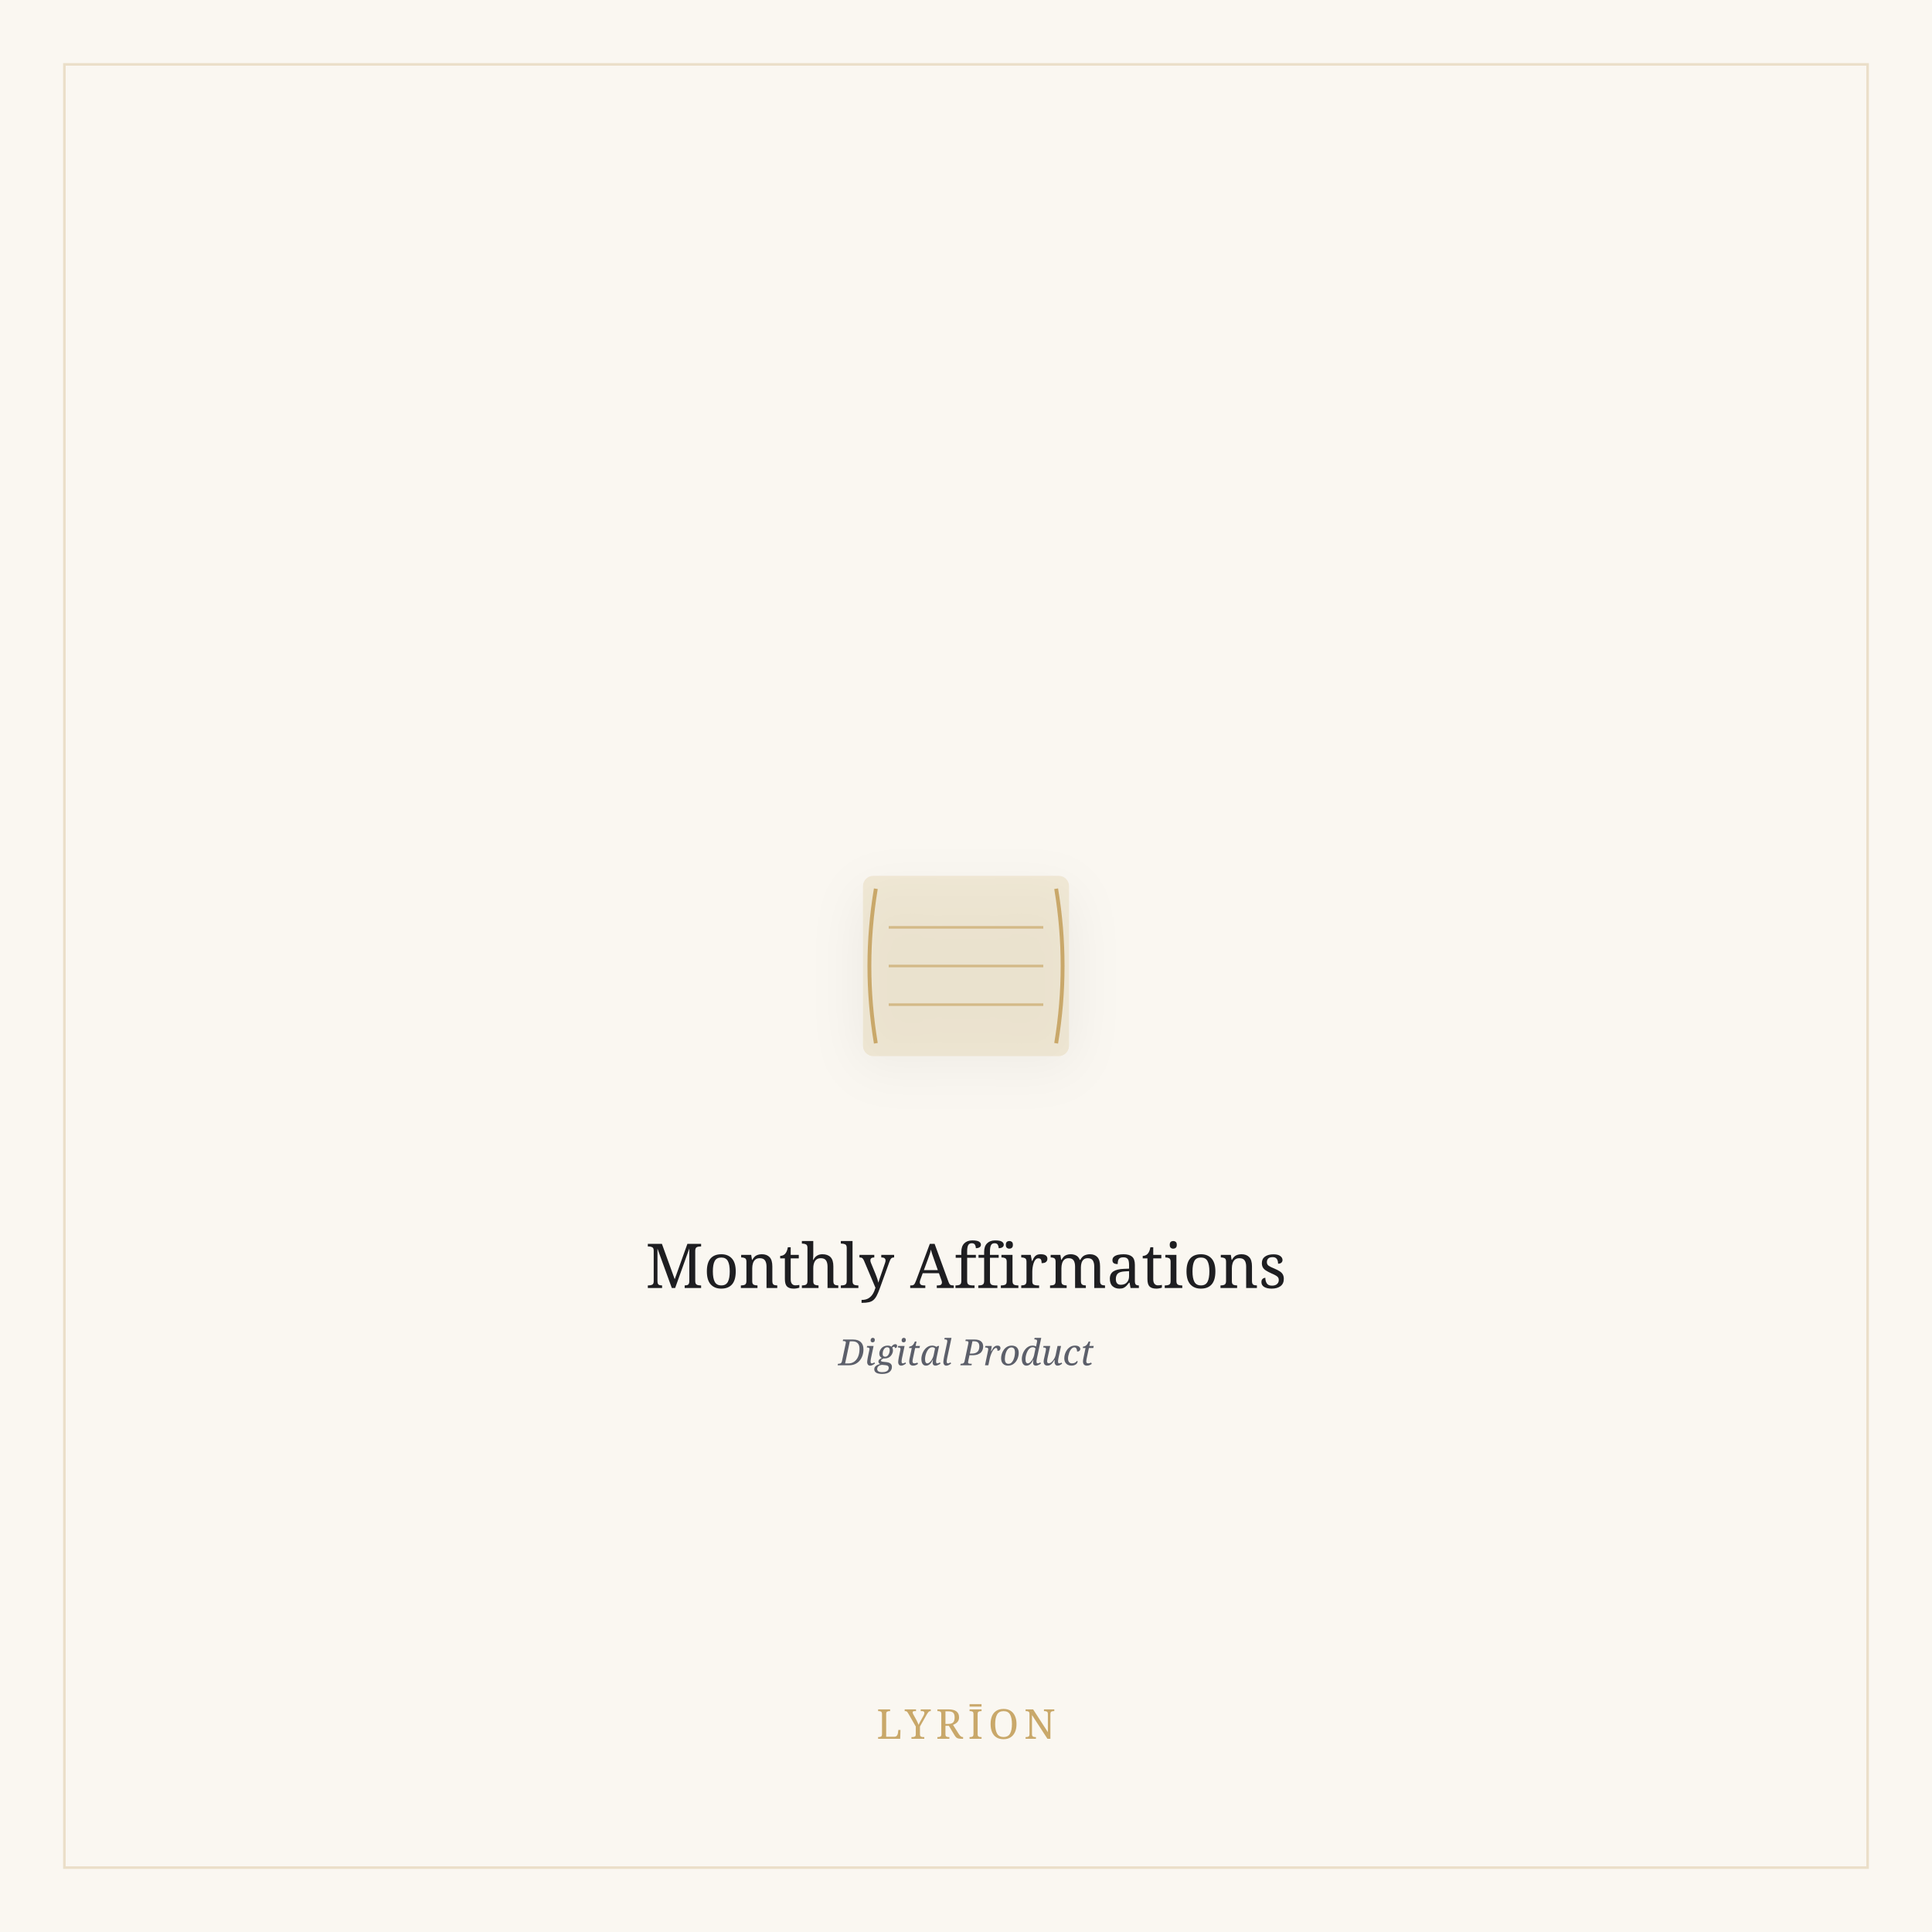
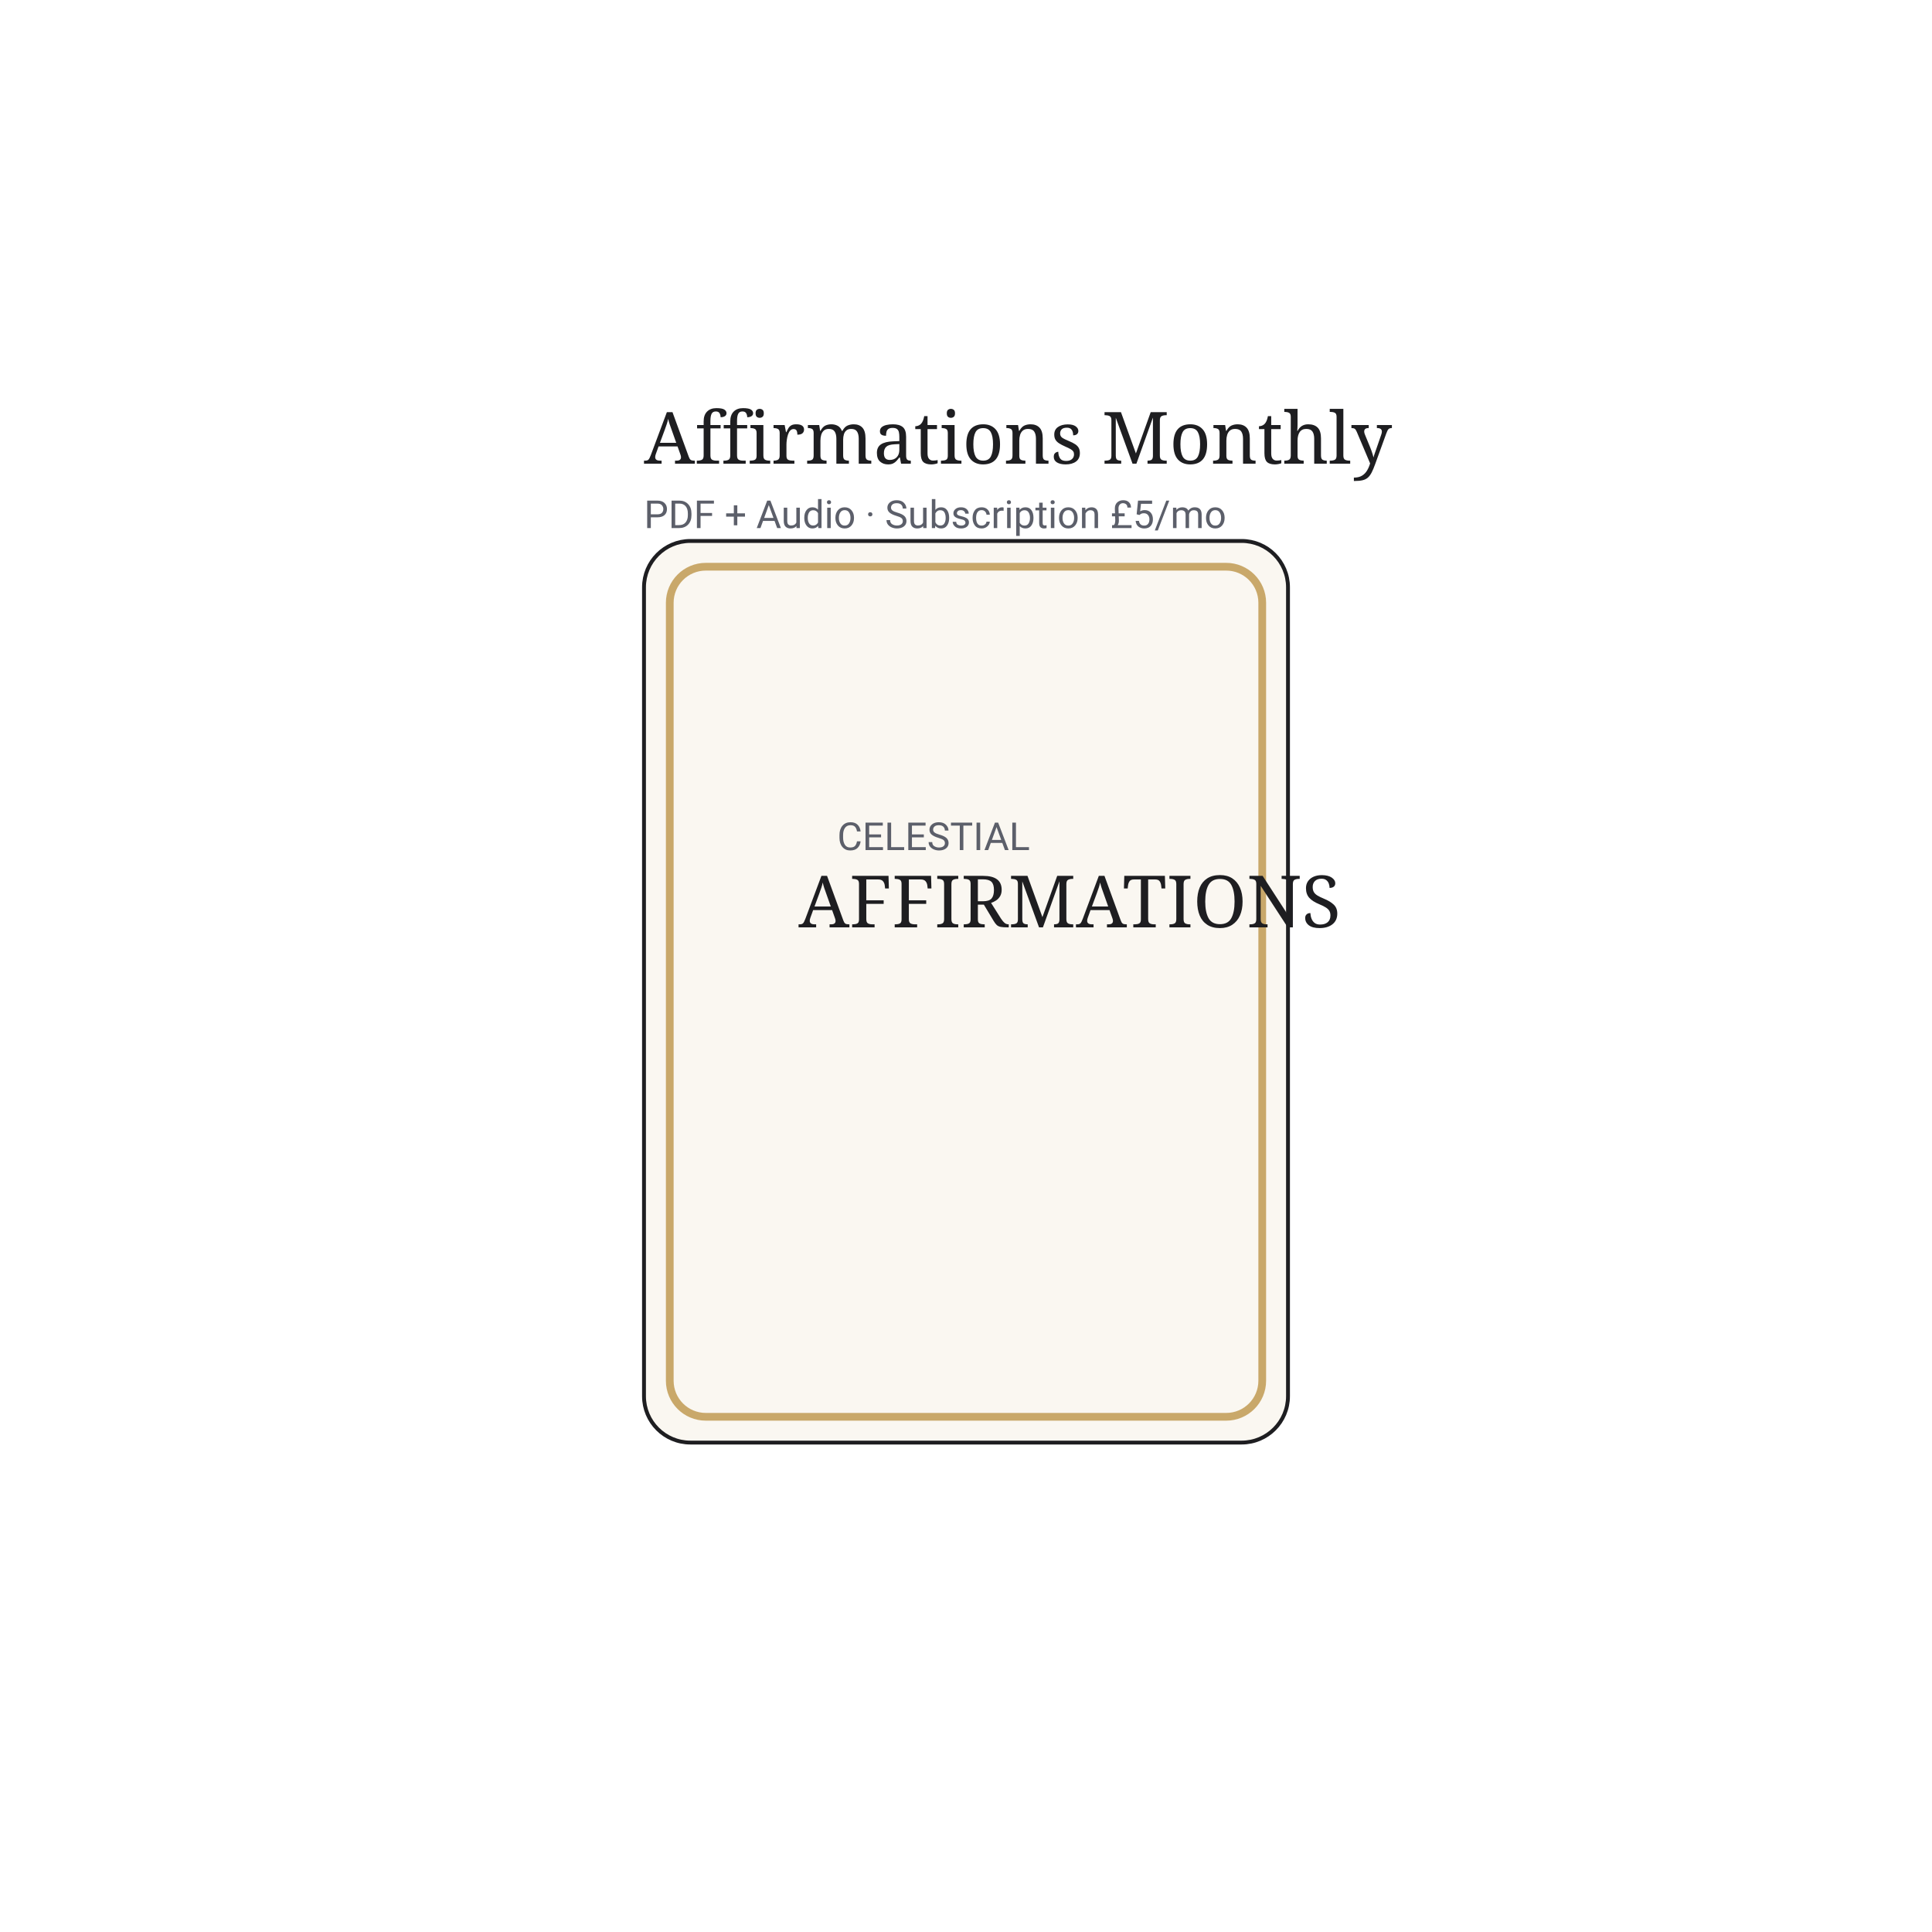
- <svg xmlns="http://www.w3.org/2000/svg" width="1500" height="1500" viewBox="0 0 1500 1500">
+ <svg xmlns="http://www.w3.org/2000/svg" width="1500" height="1500" viewBox="0 0 1500 1500" style="background:#FAF7F1">
  <defs>
-     <filter id="shadow" x="-50%" y="-50%" width="200%" height="200%">
-       <feGaussianBlur in="SourceAlpha" stdDeviation="20" />
-       <feOffset dx="0" dy="10" result="offsetblur" />
-       <feComponentTransfer>
-         <feFuncA type="linear" slope="0.2" />
-       </feComponentTransfer>
-       <feMerge>
-         <feMergeNode />
-         <feMergeNode in="SourceGraphic" />
-       </feMerge>
-     </filter>
+     <style>
+  .title{font-family: Georgia, serif; fill:#1E1E21; font-size:56px}
+  .sub{font-family: -apple-system, Segoe UI, Roboto, sans-serif; fill:#5C5F6A; font-size:30px}
+  </style>
  </defs>
-   <rect width="1500" height="1500" fill="#FAF7F1" />
-   <rect x="50" y="50" width="1400" height="1400" fill="none" stroke="#C9A86A" stroke-width="2" opacity="0.3" />
-   <g filter="url(#shadow)">
-     <rect x="670" y="680" width="160" height="140" fill="#C9A86A" opacity="0.2" rx="8" />
-     <path d="M 680 690 Q 670 750 680 810" fill="none" stroke="#C9A86A" stroke-width="3" />
-     <path d="M 820 690 Q 830 750 820 810" fill="none" stroke="#C9A86A" stroke-width="3" />
-     <line x1="690" y1="720" x2="810" y2="720" stroke="#C9A86A" stroke-width="2" opacity="0.7" />
-     <line x1="690" y1="750" x2="810" y2="750" stroke="#C9A86A" stroke-width="2" opacity="0.7" />
-     <line x1="690" y1="780" x2="810" y2="780" stroke="#C9A86A" stroke-width="2" opacity="0.7" />
-   </g>
-   <text x="750" y="1000" font-family="Georgia, serif" font-size="48" fill="#1E1E21" text-anchor="middle" font-weight="300">
-     Monthly Affirmations
-   </text>
-   <text x="750" y="1060" font-family="Georgia, serif" font-size="28" fill="#5C5F6A" text-anchor="middle" font-style="italic">
-     Digital Product
-   </text>
-   <text x="750" y="1350" font-family="Georgia, serif" font-size="32" fill="#C9A86A" text-anchor="middle" letter-spacing="4">
-     LYRĪON
-   </text>
+   <rect x="500" y="420" width="500" height="700" rx="36" fill="#FAF7F1" stroke="#1E1E21" stroke-width="3" />
+   <rect x="520" y="440" width="460" height="660" rx="28" fill="none" stroke="#C9A86A" stroke-width="6" />
+   <text x="500" y="360" class="title">Affirmations Monthly</text>
+   <text x="500" y="410" class="sub">PDF + Audio · Subscription £5/mo</text>
+   <text x="620" y="720" class="title">AFFIRMATIONS</text>
+   <text x="650" y="660" class="sub">CELESTIAL</text>
</svg>
